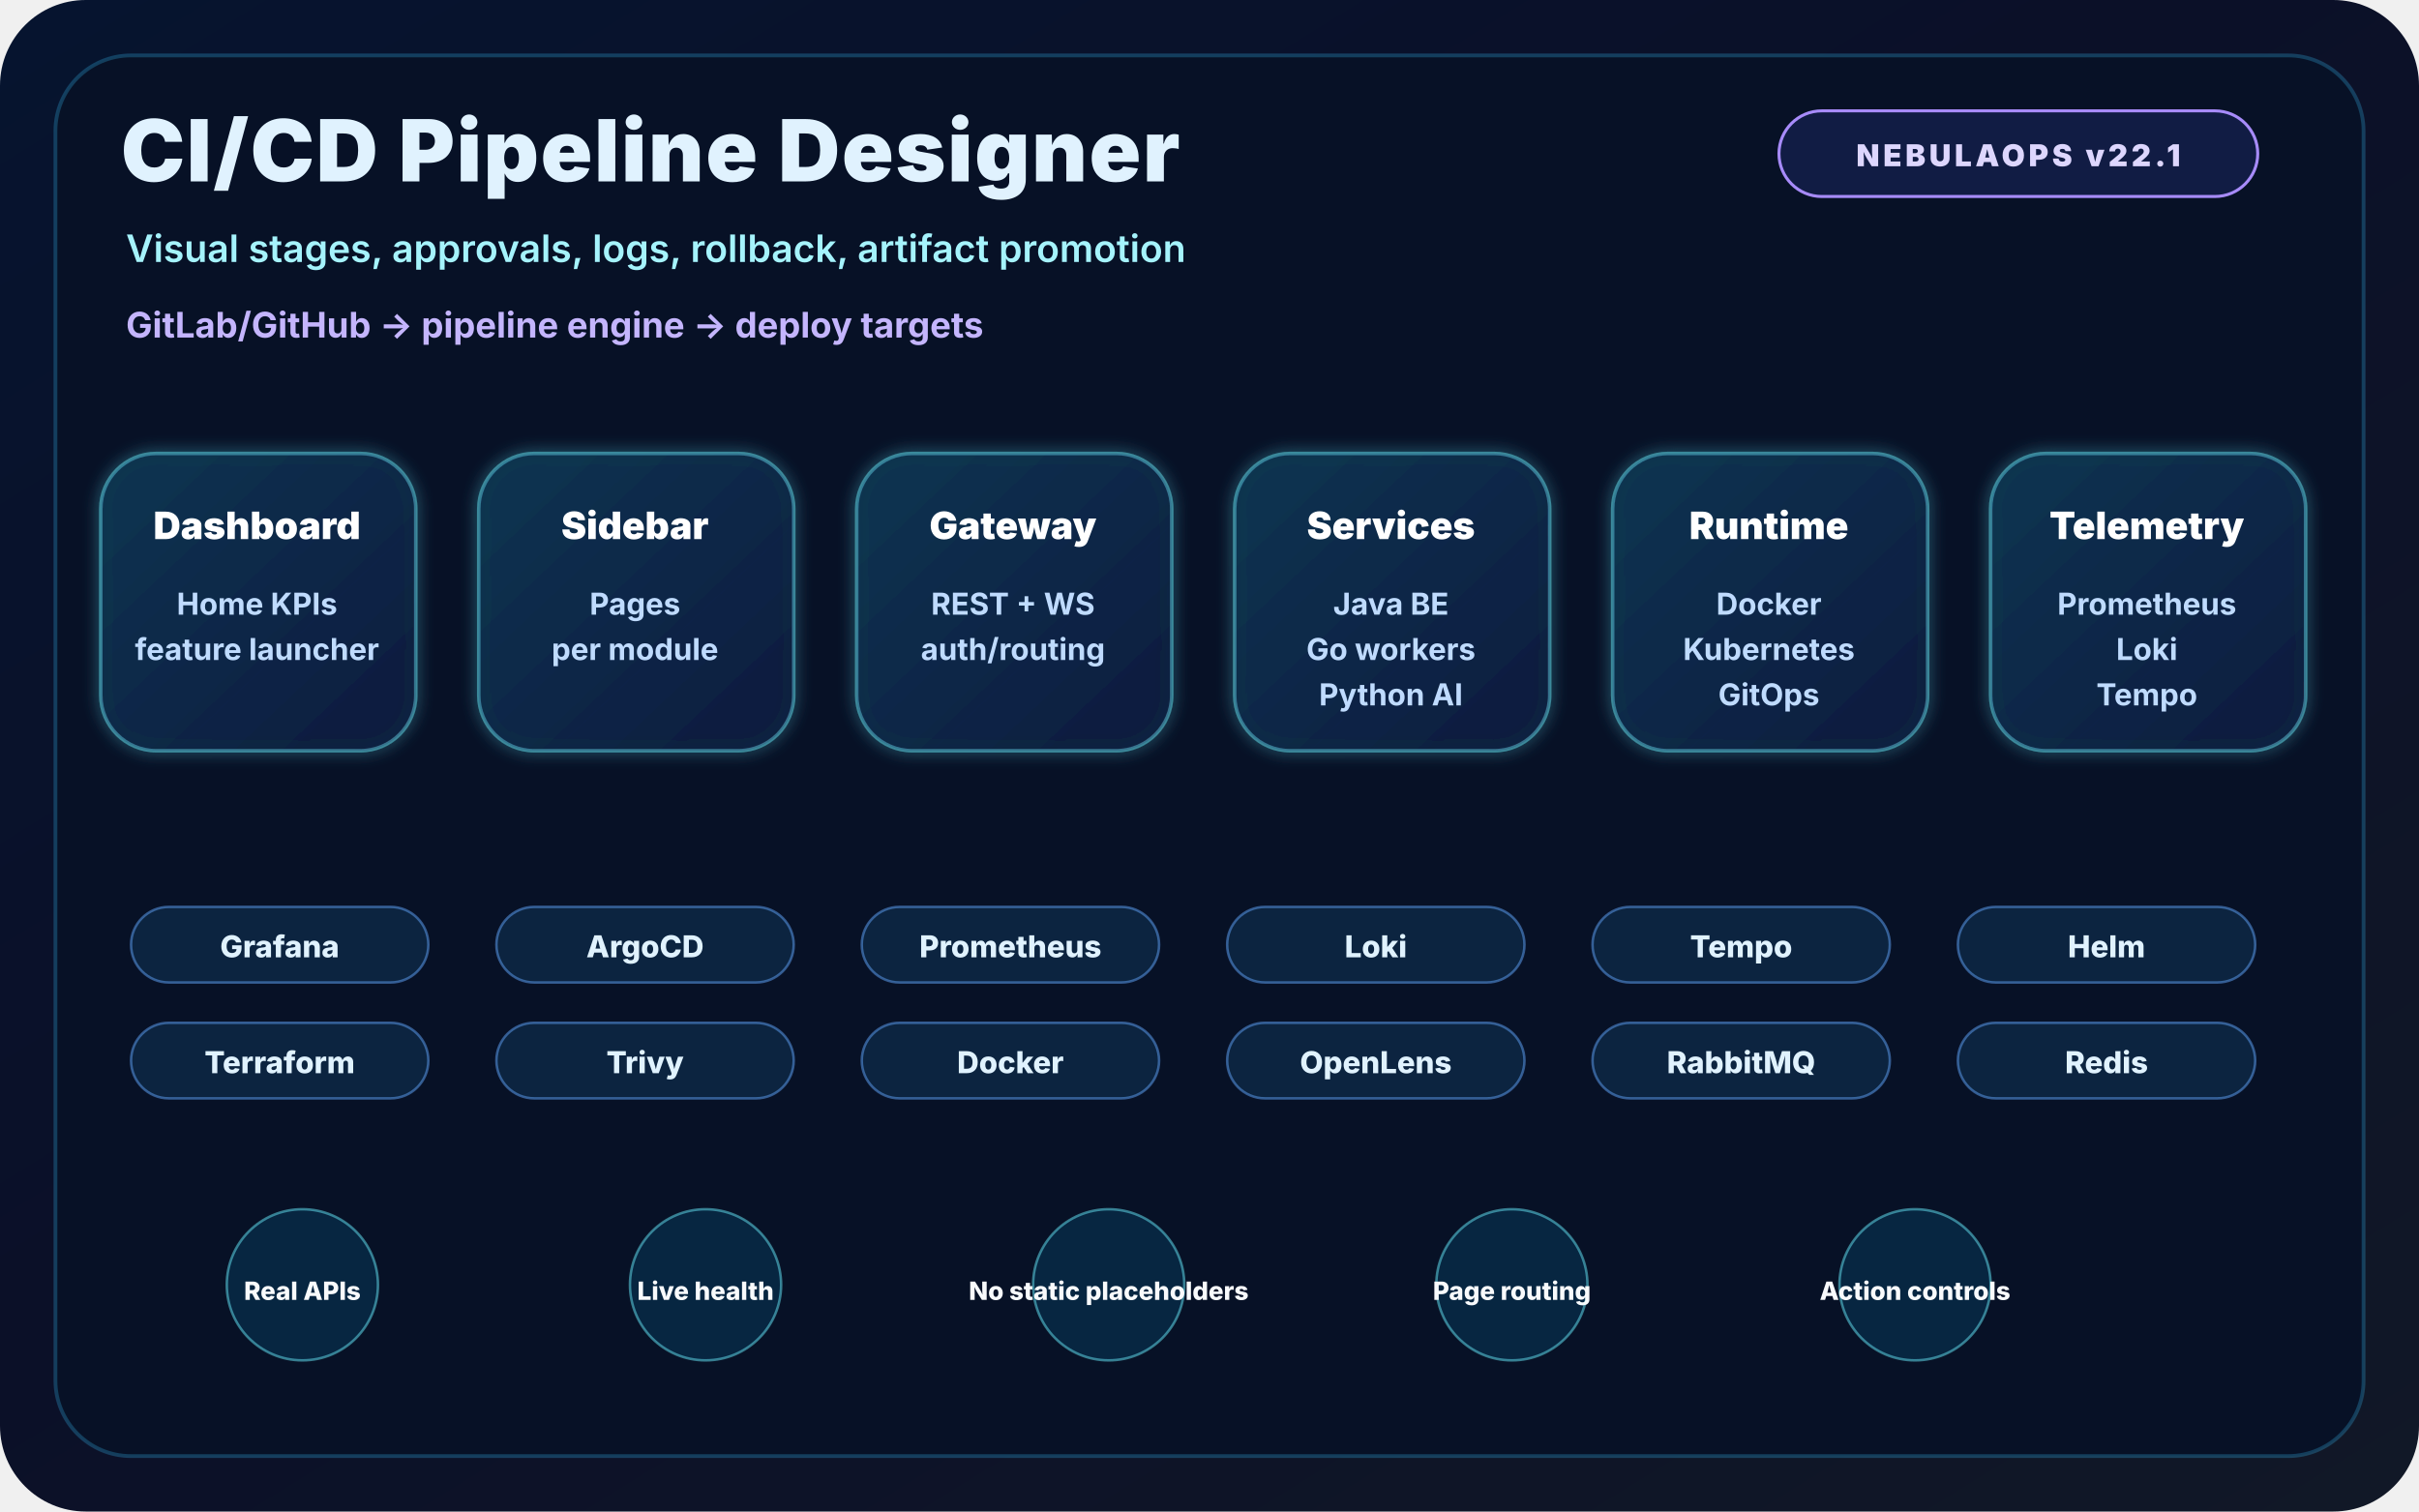
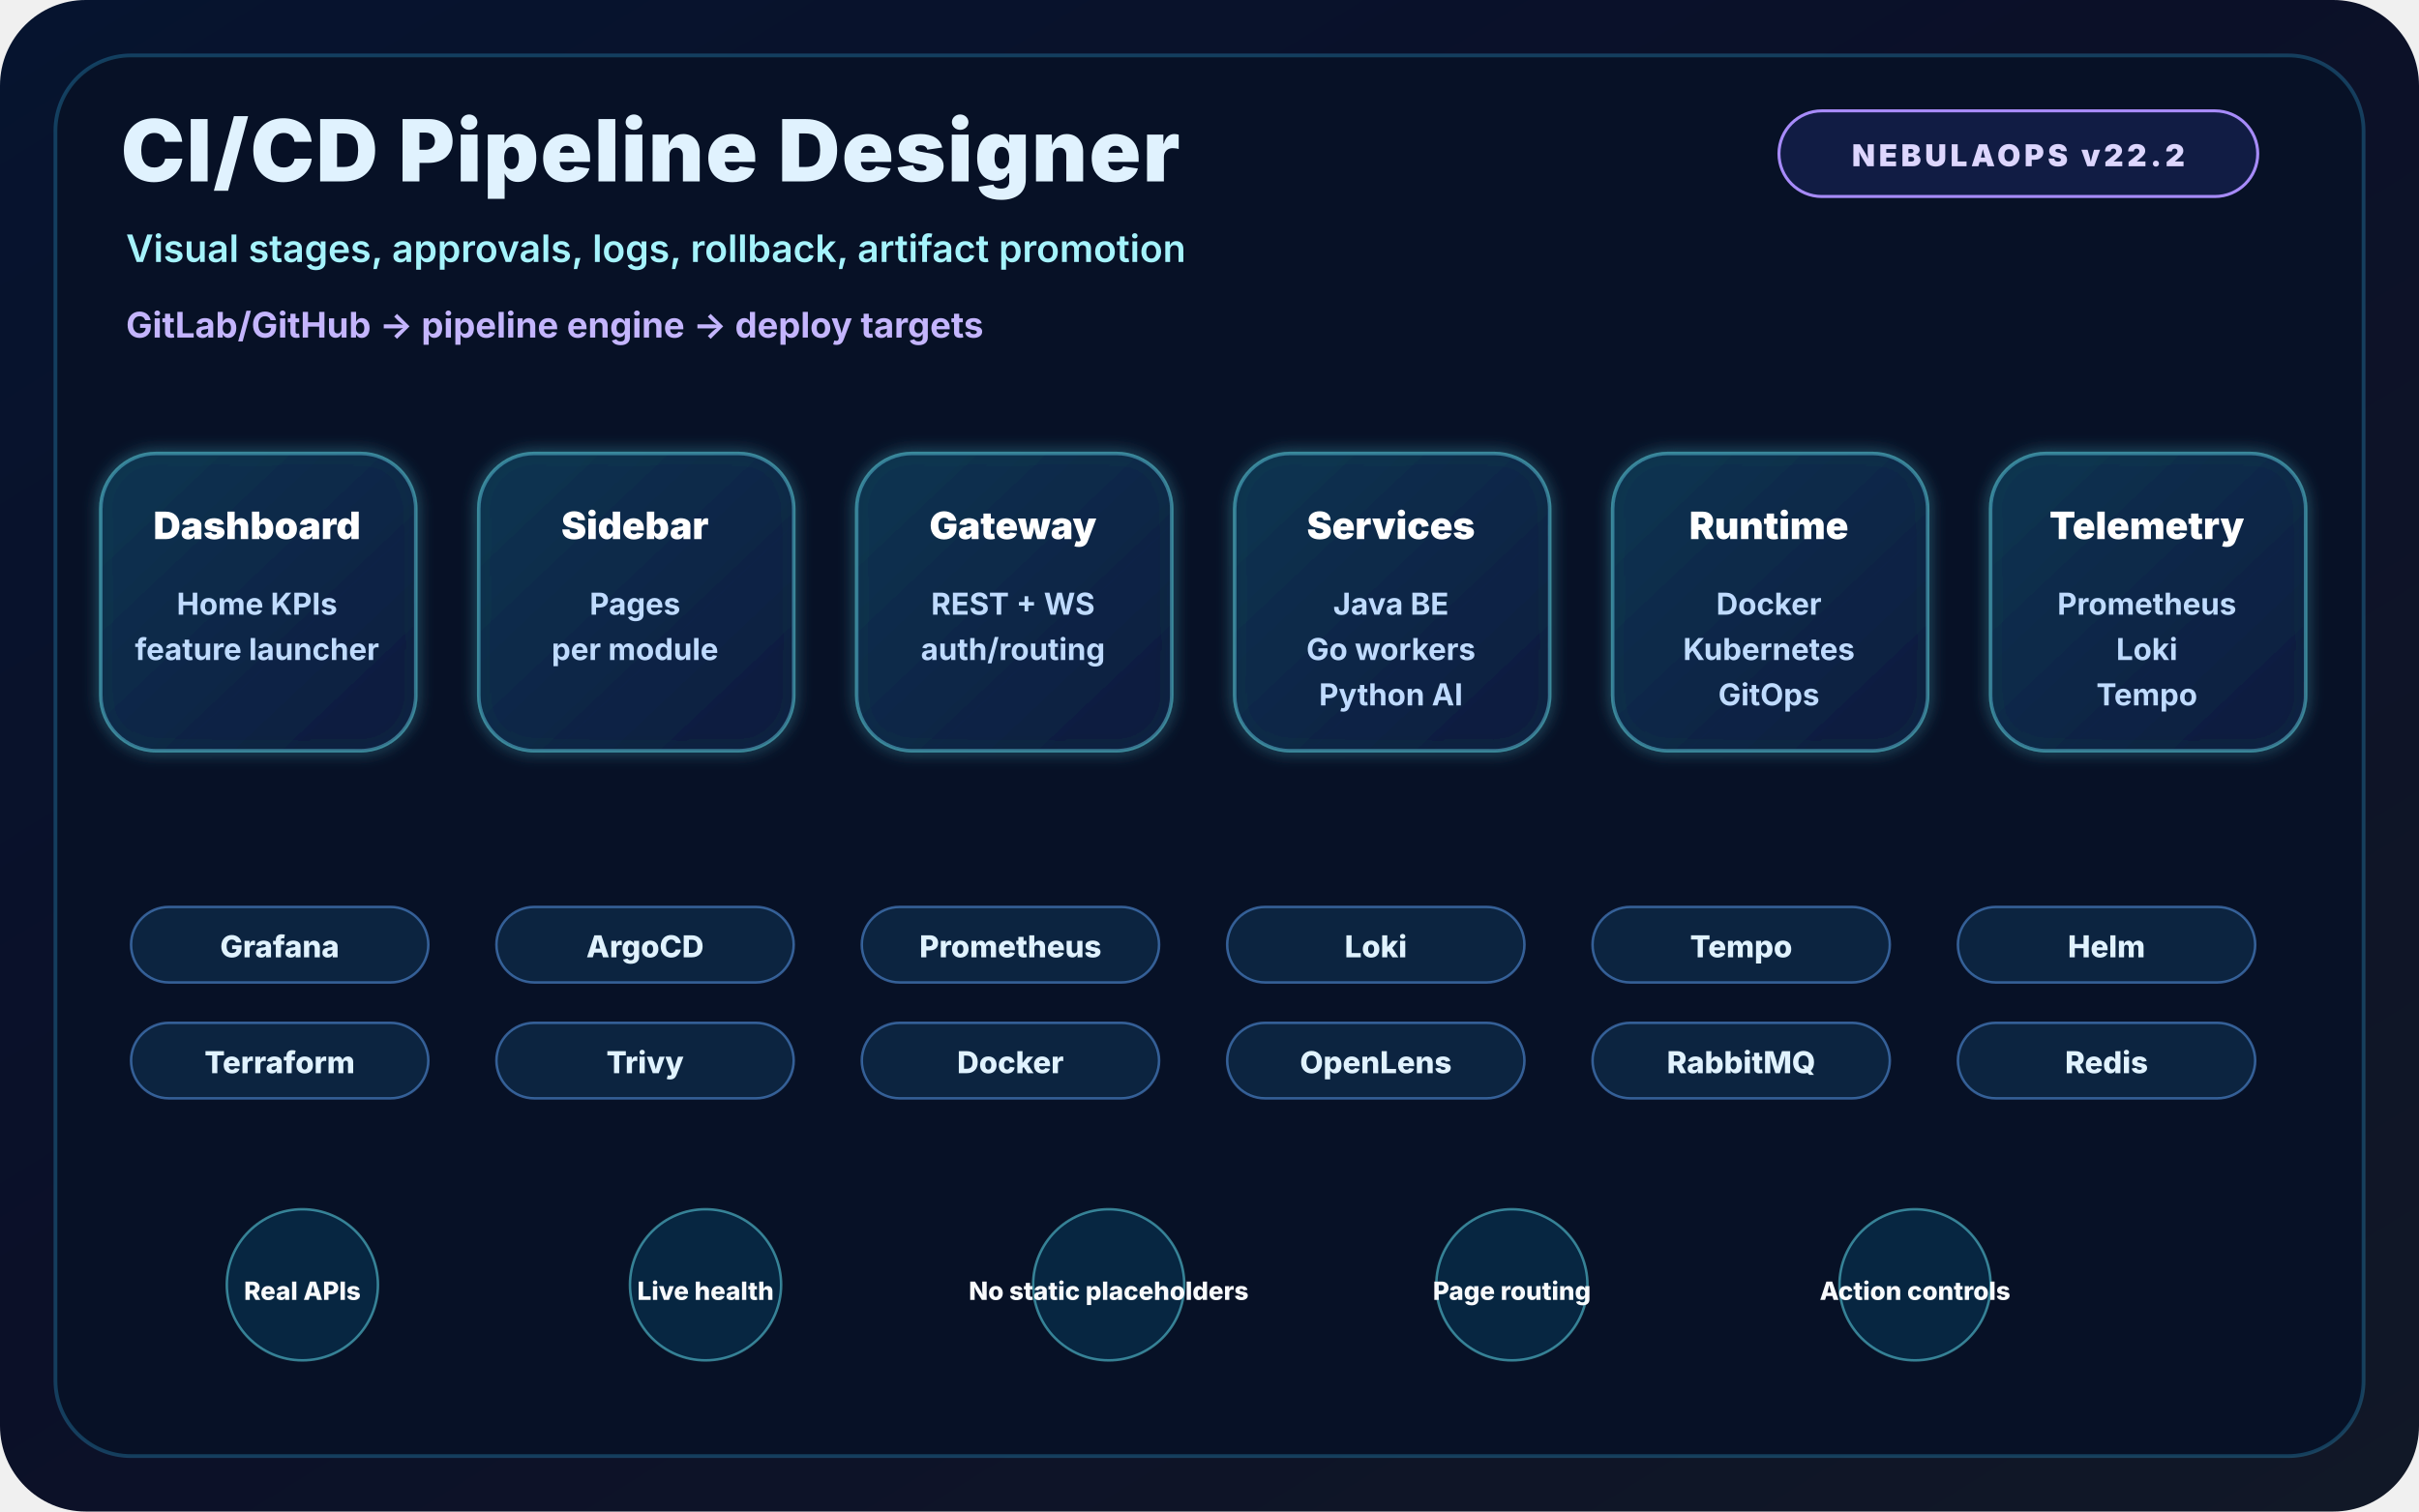
- <svg xmlns="http://www.w3.org/2000/svg" aria-label="NebulaOps v22.1 CI/CD Pipeline Designer" role="img" viewBox="0 0 960 600">
+ <svg xmlns="http://www.w3.org/2000/svg" aria-label="NebulaOps v22.2 CI/CD Pipeline Designer" role="img" viewBox="0 0 960 600">
  <defs>
    <linearGradient id="bg" x1="0" x2="1" y1="0" y2="1">
      <stop offset="0" stop-color="#06142f" />
      <stop offset=".45" stop-color="#0b1028" />
      <stop offset="1" stop-color="#111827" />
    </linearGradient>
    <linearGradient id="card" x1="0" x2="1" y1="0" y2="1">
      <stop offset="0" stop-color="#0f3552" stop-opacity=".96" />
      <stop offset="1" stop-color="#111a3d" stop-opacity=".92" />
    </linearGradient>
    <linearGradient id="accent" x1="0" x2="1" y1="0" y2="0">
      <stop offset="0" stop-color="#38bdf8" />
      <stop offset=".5" stop-color="#8b5cf6" />
      <stop offset="1" stop-color="#22d3ee" />
    </linearGradient>
    <filter id="glow">
      <feGaussianBlur result="b" stdDeviation="3" />
      <feMerge>
        <feMergeNode in="b" />
        <feMergeNode in="SourceGraphic" />
      </feMerge>
    </filter>
    <style>
            .bg {
                fill: url(#bg)
            }

            .panel {
                fill: #071126;
                stroke: #38bdf8;
                stroke-opacity: .26;
                stroke-width: 1.5
            }

            .node rect {
                fill: url(#card);
                stroke: #67e8f9;
                stroke-opacity: .42;
                stroke-width: 1.4;
                filter: url(#glow)
            }

            .link {
                fill: none;
                stroke: url(#accent);
                stroke-width: 4;
                stroke-linecap: round;
                stroke-dasharray: 9 9;
                opacity: .8
            }

            .title {
                font: 900 34px Inter, Arial, sans-serif;
                fill: #e0f2fe;
                letter-spacing: .02em
            }

            .sub {
                font: 600 15px Inter, Arial, sans-serif;
                fill: #a5f3fc
            }

            .flow {
                font: 700 14px Inter, Arial, sans-serif;
                fill: #c4b5fd
            }

            .h {
                font: 900 15px Inter, Arial, sans-serif;
                fill: #fff
            }

            .b {
                font: 700 12px Inter, Arial, sans-serif;
                fill: #bfdbfe
            }

            .chip {
                fill: #0c2440;
                stroke: #60a5fa;
                stroke-opacity: .5
            }

            .chipText {
                font: 800 12px Inter, Arial, sans-serif;
                fill: #e0f2fe
            }

            .pulse {
                fill: #0ea5e9;
                fill-opacity: .14;
                stroke: #67e8f9;
                stroke-opacity: .5
            }

            .small {
                font: 800 10px Inter, Arial, sans-serif;
                fill: #f8fafc
            }

            .badge {
                fill: #111c44;
                stroke: #a78bfa;
                stroke-width: 1.2
            }

            .badgeText {
                font: 900 12px Inter, Arial, sans-serif;
                fill: #ddd6fe;
                letter-spacing: .12em
            }
        </style>
  </defs>
  <rect class="bg" height="600" rx="34" width="960" />
  <rect class="panel" height="556" rx="30" width="916" x="22" y="22" />
  <rect class="badge" height="34" rx="17" width="190" x="706" y="44" />
-   <text class="badgeText" text-anchor="middle" x="801" y="66">NEBULAOPS v22.1</text>
+   <text class="badgeText" text-anchor="middle" x="801" y="66">NEBULAOPS v22.2</text>
  <text class="title" x="48" y="72">CI/CD Pipeline Designer</text>
  <text class="sub" x="50" y="104">Visual stages, approvals, logs, rollback, artifact promotion</text>
  <text class="flow" x="50" y="134">GitLab/GitHub → pipeline engine → deploy targets</text>
  <g class="node" transform="translate(40,180)">
    <rect height="118" rx="22" width="125" />
    <text class="h" text-anchor="middle" x="62" y="34">Dashboard</text>
    <text class="b" dy="0" text-anchor="middle" x="62" y="64">Home KPIs</text>
    <text class="b" dy="18" text-anchor="middle" x="62" y="64">feature launcher</text>
  </g>
  <path class="link" d="M165 239 C 185 239 170 239 190 239" />
  <g class="node" transform="translate(190,180)">
    <rect height="118" rx="22" width="125" />
    <text class="h" text-anchor="middle" x="62" y="34">Sidebar</text>
    <text class="b" dy="0" text-anchor="middle" x="62" y="64">Pages</text>
    <text class="b" dy="18" text-anchor="middle" x="62" y="64">per module</text>
  </g>
  <path class="link" d="M315 239 C 335 239 320 239 340 239" />
  <g class="node" transform="translate(340,180)">
    <rect height="118" rx="22" width="125" />
    <text class="h" text-anchor="middle" x="62" y="34">Gateway</text>
    <text class="b" dy="0" text-anchor="middle" x="62" y="64">REST + WS</text>
    <text class="b" dy="18" text-anchor="middle" x="62" y="64">auth/routing</text>
  </g>
  <path class="link" d="M465 239 C 485 239 470 239 490 239" />
  <g class="node" transform="translate(490,180)">
    <rect height="118" rx="22" width="125" />
    <text class="h" text-anchor="middle" x="62" y="34">Services</text>
    <text class="b" dy="0" text-anchor="middle" x="62" y="64">Java BE</text>
    <text class="b" dy="18" text-anchor="middle" x="62" y="64">Go workers</text>
    <text class="b" dy="36" text-anchor="middle" x="62" y="64">Python AI</text>
  </g>
  <path class="link" d="M615 239 C 635 239 620 239 640 239" />
  <g class="node" transform="translate(640,180)">
    <rect height="118" rx="22" width="125" />
    <text class="h" text-anchor="middle" x="62" y="34">Runtime</text>
    <text class="b" dy="0" text-anchor="middle" x="62" y="64">Docker</text>
    <text class="b" dy="18" text-anchor="middle" x="62" y="64">Kubernetes</text>
    <text class="b" dy="36" text-anchor="middle" x="62" y="64">GitOps</text>
  </g>
  <path class="link" d="M765 239 C 785 239 770 239 790 239" />
  <g class="node" transform="translate(790,180)">
    <rect height="118" rx="22" width="125" />
    <text class="h" text-anchor="middle" x="62" y="34">Telemetry</text>
    <text class="b" dy="0" text-anchor="middle" x="62" y="64">Prometheus</text>
    <text class="b" dy="18" text-anchor="middle" x="62" y="64">Loki</text>
    <text class="b" dy="36" text-anchor="middle" x="62" y="64">Tempo</text>
  </g>
  <rect class="chip" height="30" rx="15" width="118" x="52" y="360" />
  <text class="chipText" dy="0" text-anchor="middle" x="111" y="380">Grafana</text>
  <rect class="chip" height="30" rx="15" width="118" x="197" y="360" />
  <text class="chipText" dy="0" text-anchor="middle" x="256" y="380">ArgoCD</text>
  <rect class="chip" height="30" rx="15" width="118" x="342" y="360" />
  <text class="chipText" dy="0" text-anchor="middle" x="401" y="380">Prometheus</text>
  <rect class="chip" height="30" rx="15" width="118" x="487" y="360" />
  <text class="chipText" dy="0" text-anchor="middle" x="546" y="380">Loki</text>
  <rect class="chip" height="30" rx="15" width="118" x="632" y="360" />
  <text class="chipText" dy="0" text-anchor="middle" x="691" y="380">Tempo</text>
  <rect class="chip" height="30" rx="15" width="118" x="777" y="360" />
  <text class="chipText" dy="0" text-anchor="middle" x="836" y="380">Helm</text>
  <rect class="chip" height="30" rx="15" width="118" x="52" y="406" />
  <text class="chipText" dy="46" text-anchor="middle" x="111" y="380">Terraform</text>
  <rect class="chip" height="30" rx="15" width="118" x="197" y="406" />
  <text class="chipText" dy="46" text-anchor="middle" x="256" y="380">Trivy</text>
  <rect class="chip" height="30" rx="15" width="118" x="342" y="406" />
  <text class="chipText" dy="46" text-anchor="middle" x="401" y="380">Docker</text>
  <rect class="chip" height="30" rx="15" width="118" x="487" y="406" />
  <text class="chipText" dy="46" text-anchor="middle" x="546" y="380">OpenLens</text>
  <rect class="chip" height="30" rx="15" width="118" x="632" y="406" />
  <text class="chipText" dy="46" text-anchor="middle" x="691" y="380">RabbitMQ</text>
  <rect class="chip" height="30" rx="15" width="118" x="777" y="406" />
  <text class="chipText" dy="46" text-anchor="middle" x="836" y="380">Redis</text>
  <circle class="pulse" cx="120" cy="510" r="30" />
  <text class="small" text-anchor="middle" x="120" y="516">Real APIs</text>
  <circle class="pulse" cx="280" cy="510" r="30" />
  <text class="small" text-anchor="middle" x="280" y="516">Live health</text>
  <circle class="pulse" cx="440" cy="510" r="30" />
  <text class="small" text-anchor="middle" x="440" y="516">No static placeholders</text>
  <circle class="pulse" cx="600" cy="510" r="30" />
  <text class="small" text-anchor="middle" x="600" y="516">Page routing</text>
  <circle class="pulse" cx="760" cy="510" r="30" />
  <text class="small" text-anchor="middle" x="760" y="516">Action controls</text>
</svg>
